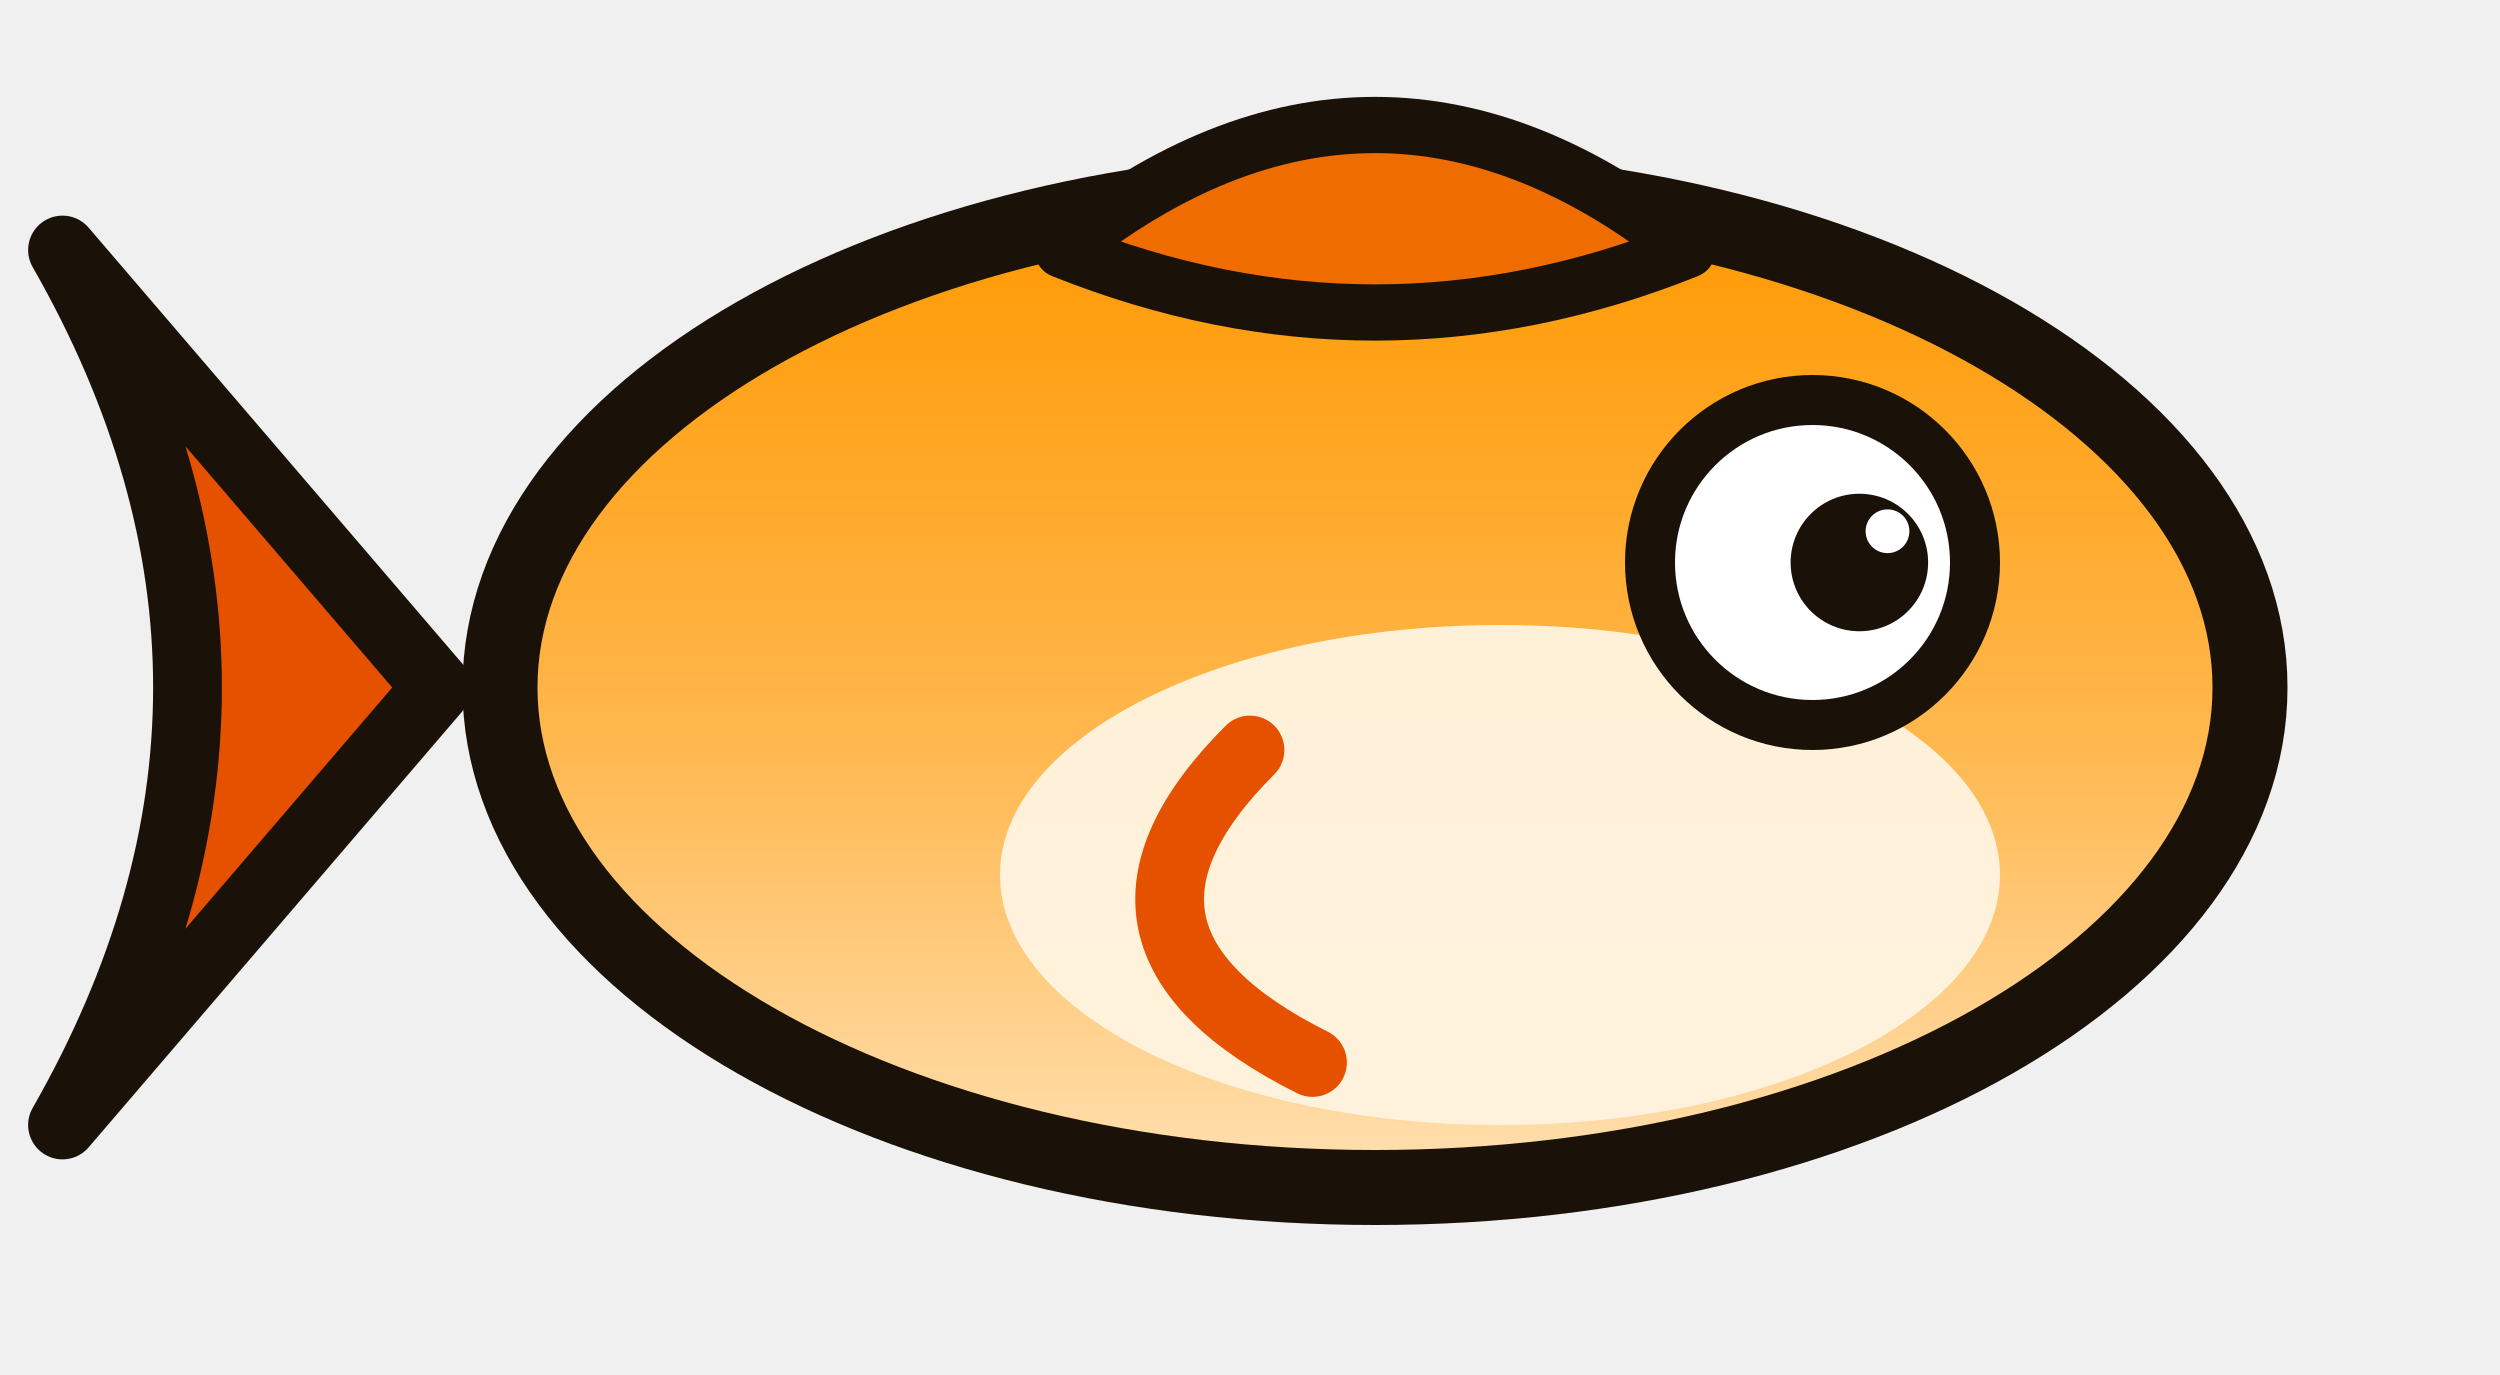
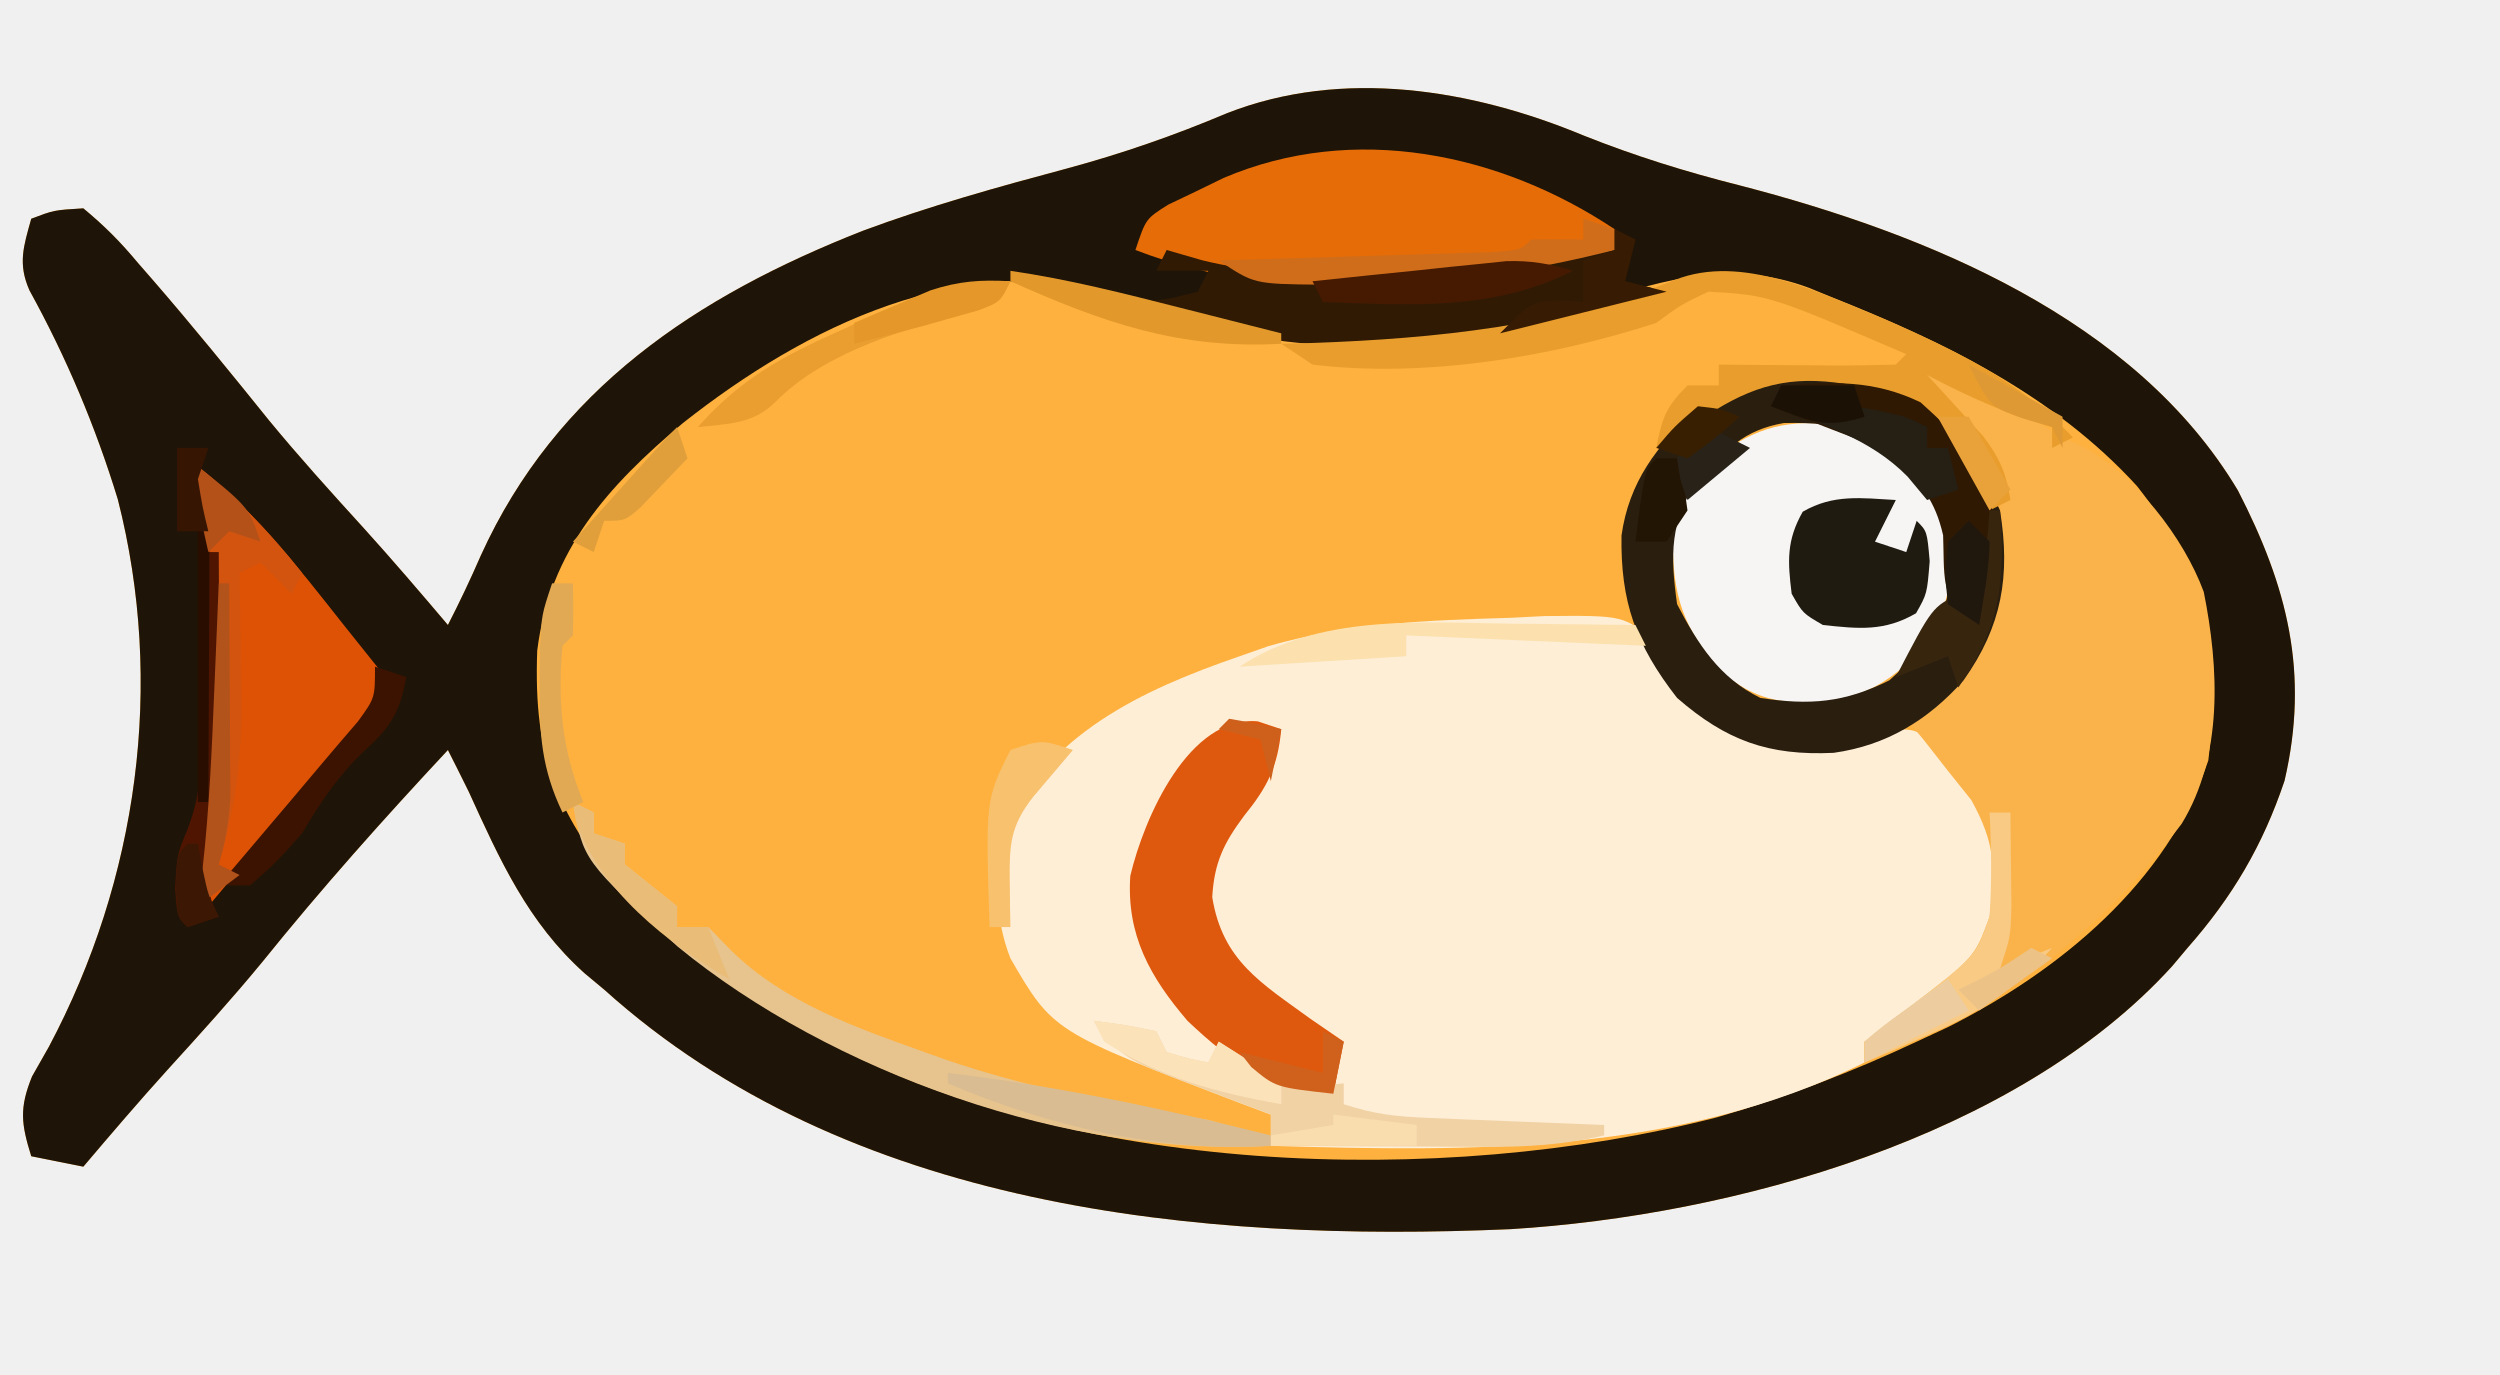
- <svg xmlns="http://www.w3.org/2000/svg" viewBox="0 0 80 44" width="80" height="44">
-   <defs>
-     <linearGradient id="b" x1="0" y1="0" x2="0" y2="1">
-       <stop offset="0%" stop-color="#FF9800" />
-       <stop offset="55%" stop-color="#FFB74D" />
-       <stop offset="100%" stop-color="#FFE0B2" />
-     </linearGradient>
-   </defs>
-   <path d="M14 22 L2 8 Q10 22 2 36 Z" fill="#E65100" stroke="#1A1208" stroke-width="2.2" stroke-linejoin="round" />
-   <ellipse cx="44" cy="22" rx="28" ry="16" fill="url(#b)" stroke="#1A1208" stroke-width="2.4" />
-   <ellipse cx="48" cy="28" rx="16" ry="8" fill="#FFF3E0" opacity="0.95" />
-   <path d="M34 8 Q44 0 54 8 Q44 12 34 8Z" fill="#EF6C00" stroke="#1A1208" stroke-width="1.8" stroke-linejoin="round" />
-   <path d="M40 24 Q34 30 42 34" fill="none" stroke="#E65100" stroke-width="2.2" stroke-linecap="round" />
-   <circle cx="58" cy="18" r="5.2" fill="#fff" stroke="#1A1208" stroke-width="1.6" />
-   <circle cx="59.5" cy="18" r="2.2" fill="#1A1208" />
-   <circle cx="60.4" cy="17" r="0.7" fill="#fff" />
+ <svg xmlns="http://www.w3.org/2000/svg" version="1.1" width="240" height="132">
+   <path d="M0 0 C4.968 1.981 9.866 3.503 15.062 4.812 C32.871 9.434 53 17.576 62.844 34.094 C67.585 43.308 69.72 51.58 67.316 61.949 C65.226 68.167 62.321 73.091 58 78 C57.755 78.291 57.755 78.291 56.516 79.766 C41.562 96.2 14.321 103.7 -7 105 C-37.008 106.303 -70.623 103.049 -94 82 C-94.621 81.482 -95.243 80.964 -95.883 80.43 C-101.318 75.559 -104.011 69.561 -107 63 C-107.66 61.664 -108.324 60.329 -109 59 C-115.17 65.609 -121.134 72.291 -126.809 79.336 C-129.734 82.892 -132.815 86.291 -135.914 89.695 C-138.674 92.744 -141.341 95.863 -144 99 C-145.65 98.67 -147.3 98.34 -149 98 C-149.963 94.891 -150.164 93.406 -148.926 90.344 C-148.393 89.405 -147.861 88.467 -147.312 87.5 C-138.755 71.401 -136.165 52.682 -140.688 34.938 C-142.832 27.933 -145.64 21.288 -149.172 14.871 C-150.307 12.307 -149.734 10.641 -149 8 C-146.828 7.172 -146.828 7.172 -144 7 C-141.942 8.708 -140.437 10.223 -138.75 12.25 C-138.273 12.797 -137.795 13.344 -137.303 13.908 C-133.499 18.299 -129.836 22.812 -126.191 27.336 C-123.266 30.892 -120.185 34.291 -117.086 37.695 C-114.326 40.744 -111.659 43.863 -109 47 C-107.875 44.803 -106.827 42.601 -105.844 40.336 C-98.593 24.359 -85.159 15.442 -69.161 9.152 C-62.757 6.772 -56.181 4.942 -49.584 3.179 C-44.29 1.748 -39.273 0.007 -34.22 -2.128 C-23.123 -6.485 -10.667 -4.438 0 0 Z " fill="#FEB13E" transform="translate(152,13)" />
+   <path d="M0 0 C4.968 1.981 9.866 3.503 15.062 4.812 C32.871 9.434 53 17.576 62.844 34.094 C67.585 43.308 69.72 51.58 67.316 61.949 C65.226 68.167 62.321 73.091 58 78 C57.755 78.291 57.755 78.291 56.516 79.766 C41.562 96.2 14.321 103.7 -7 105 C-37.008 106.303 -70.623 103.049 -94 82 C-94.621 81.482 -95.243 80.964 -95.883 80.43 C-101.318 75.559 -104.011 69.561 -107 63 C-107.66 61.664 -108.324 60.329 -109 59 C-115.17 65.609 -121.134 72.291 -126.809 79.336 C-129.734 82.892 -132.815 86.291 -135.914 89.695 C-138.674 92.744 -141.341 95.863 -144 99 C-145.65 98.67 -147.3 98.34 -149 98 C-149.963 94.891 -150.164 93.406 -148.926 90.344 C-148.393 89.405 -147.861 88.467 -147.312 87.5 C-138.755 71.401 -136.165 52.682 -140.688 34.938 C-142.832 27.933 -145.64 21.288 -149.172 14.871 C-150.307 12.307 -149.734 10.641 -149 8 C-146.828 7.172 -146.828 7.172 -144 7 C-141.942 8.708 -140.437 10.223 -138.75 12.25 C-138.273 12.797 -137.795 13.344 -137.303 13.908 C-133.499 18.299 -129.836 22.812 -126.191 27.336 C-123.266 30.892 -120.185 34.291 -117.086 37.695 C-114.326 40.744 -111.659 43.863 -109 47 C-107.875 44.803 -106.827 42.601 -105.844 40.336 C-98.593 24.359 -85.159 15.442 -69.161 9.152 C-62.757 6.772 -56.181 4.942 -49.584 3.179 C-44.29 1.748 -39.273 0.007 -34.22 -2.128 C-23.123 -6.485 -10.667 -4.438 0 0 Z M-86.441 27.613 C-93.633 33.657 -99.242 39.845 -100.426 49.457 C-100.814 59.879 -98.481 65.241 -91.938 73.062 C-87.192 78.135 -82.038 81.629 -76 85 C-75.64 85.219 -75.64 85.219 -73.816 86.328 C-49.677 99.925 -13.689 101.089 12.824 94.266 C19.45 92.338 25.748 89.928 32 87 C32.995 86.537 33.99 86.074 35.016 85.598 C45.721 80.2 56.109 71.708 60 60 C61.222 49.468 59.709 41.956 53.156 33.668 C45.127 24.875 34.533 19.767 23.625 15.438 C22.984 15.174 22.342 14.91 21.681 14.638 C14.29 11.887 8.183 13.777 0.875 16 C-14.975 20.801 -28.91 19.591 -44.637 15.191 C-59.673 11.026 -74.522 18.213 -86.441 27.613 Z " fill="#1E1407" transform="translate(152,13)" />
+   <path d="M0 0 C1.091 -0.056 2.182 -0.112 3.305 -0.169 C11.012 -0.242 11.012 -0.242 14.05 2.447 C15.641 4.605 15.641 4.605 16.899 6.766 C18.737 9.802 20.736 10.644 24.062 11.688 C28.352 12.089 32.07 12.005 36.188 10.688 C39.062 10.688 39.062 10.688 40.949 12.332 C45.04 16.938 47.546 20.071 47.477 26.461 C46.477 31.835 42.209 35.645 38.312 39.188 C36.062 40.688 36.062 40.688 34.062 40.688 C34.062 41.347 34.062 42.007 34.062 42.688 C16.212 51.519 -3.51 51.258 -22.938 50.688 C-22.938 49.697 -22.938 48.708 -22.938 47.688 C-23.939 47.312 -24.941 46.937 -25.973 46.551 C-43.854 39.721 -43.854 39.721 -47.938 32.688 C-49.422 28.91 -49.479 24.679 -48.938 20.688 C-44.156 11.125 -35.645 7.038 -25.938 3.688 C-25.018 3.365 -24.099 3.043 -23.152 2.711 C-15.559 0.524 -7.863 0.224 0 0 Z " fill="#FEEED6" transform="translate(144.9375,59.3125)" />
+   <path d="M0 0 C4.45 0.417 7.402 2.336 11.035 4.746 C13 6 13 6 15.023 6.93 C19.973 9.61 24.635 15.584 26.562 20.824 C28.027 28.106 28.435 36.559 24.445 43.074 C16.193 54.07 6.746 60.933 -6 66 C-6 65.34 -6 64.68 -6 64 C-4.607 62.84 -3.159 61.746 -1.688 60.688 C4.571 55.905 4.571 55.905 6 52 C6.535 47.183 6.586 45.068 4.25 40.812 C3.507 39.884 2.765 38.956 2 38 C1.257 37.051 0.515 36.102 -0.25 35.125 C-0.827 34.424 -1.405 33.722 -2 33 C-1.237 32.464 -0.474 31.927 0.312 31.375 C5.842 26.488 6.687 21.023 7.137 13.918 C6.931 9.522 5.697 7.446 3 4 C2.01 3.34 1.02 2.68 0 2 C0 1.34 0 0.68 0 0 Z " fill="#FAB34A" transform="translate(185,36)" />
+   <path d="M0 0 C3.825 1.983 7.091 4.075 9 8 C9.731 12.719 9.462 16.077 7.312 20.375 C3.706 24.468 1.009 26.153 -4.438 26.5 C-7.811 26.388 -9.787 25.855 -12.438 23.75 C-16.505 19.385 -17.507 16.134 -17.391 10.254 C-16.72 6.386 -14.811 4.681 -12 2 C-7.958 -0.695 -4.748 -0.666 0 0 Z " fill="#F6F5F3" transform="translate(178,41)" />
+   <path d="M0 0 C5.802 2.626 9.262 6.412 11.793 12.266 C12.809 18.553 11.988 23.378 8.293 28.574 C4.911 32.388 0.883 34.839 -4.188 35.539 C-10.431 35.826 -14.475 34.377 -19.207 30.266 C-23.171 25.183 -24.646 21.031 -24.543 14.676 C-23.835 9.599 -21.166 6.02 -17.41 2.656 C-11.855 -1.299 -6.494 -2.161 0 0 Z M-17.207 9.266 C-19.902 13.308 -19.873 16.517 -19.207 21.266 C-17.224 25.09 -15.132 28.356 -11.207 30.266 C-6.488 30.997 -3.13 30.727 1.168 28.578 C5.261 24.972 6.946 22.274 7.293 16.828 C7.181 13.455 6.648 11.479 4.543 8.828 C0.178 4.761 -3.073 3.759 -8.953 3.875 C-12.821 4.545 -14.526 6.454 -17.207 9.266 Z " fill="#2A1E0F" transform="translate(180.207,36.73438)" />
+   <path d="M0 0 C0 0.66 0 1.32 0 2 C-14.858 5.782 -31.373 7.636 -46 2 C-45 -1 -45 -1 -42.855 -2.352 C-41.975 -2.772 -41.095 -3.192 -40.188 -3.625 C-39.315 -4.05 -38.442 -4.476 -37.543 -4.914 C-25.039 -10.254 -10.97 -7.313 0 0 Z " fill="#E56C07" transform="translate(155,22)" />
+   <path d="M0 0 C6.022 4.478 10.369 10.14 15 16 C16.333 17.667 17.666 19.334 19 21 C17.571 25.416 15.36 28.085 12.188 31.438 C6.515 37.503 6.515 37.503 3.938 40.688 C3.298 41.451 2.659 42.214 2 43 C1.67 43 1.34 43 1 43 C1.081 42.386 1.081 42.386 1.488 39.281 C2.143 33.354 2.184 27.458 2.188 21.5 C2.2 20.424 2.212 19.347 2.225 18.238 C2.236 11.833 1.646 6.194 0 0 Z " fill="#DD5205" transform="translate(18,44)" />
+   <path d="M0 0 C0.743 0.248 1.485 0.495 2.25 0.75 C1.923 4.349 0.909 6.327 -1.312 9.062 C-3.28 11.696 -4.182 13.574 -4.375 16.875 C-3.389 22.987 0.322 25.113 5.062 28.562 C6.114 29.284 7.166 30.006 8.25 30.75 C7.92 32.4 7.59 34.05 7.25 35.75 C1.234 35.449 -2.504 32.77 -6.75 28.75 C-10.323 24.575 -12.624 20.529 -12.242 14.832 C-10.911 9.2 -6.584 -0.599 0 0 Z " fill="#DE590D" transform="translate(120.75,69.25)" />
+   <path d="M0 0 C0.66 0.33 1.32 0.66 2 1 C1.67 2.32 1.34 3.64 1 5 C2.32 5.33 3.64 5.66 5 6 C2.793 6.65 0.584 7.295 -1.625 7.938 C-2.855 8.297 -4.085 8.657 -5.352 9.027 C-18.587 12.556 -31.945 11.814 -45 8 C-45 7.67 -45 7.34 -45 7 C-44.196 6.876 -43.391 6.753 -42.562 6.625 C-41.717 6.419 -40.871 6.212 -40 6 C-39.67 5.34 -39.34 4.68 -39 4 C-40.65 4 -42.3 4 -44 4 C-43.67 3.34 -43.34 2.68 -43 2 C-41.877 2.325 -40.754 2.65 -39.598 2.984 C-34.842 4.167 -30.319 4.303 -25.438 4.25 C-24.573 4.246 -23.708 4.242 -22.817 4.238 C-15.096 4.136 -7.61 3.291 0 2 C0 1.34 0 0.68 0 0 Z " fill="#301A04" transform="translate(155,22)" />
+   <path d="M0 0 C6.829 2.998 13.197 5.951 18.328 11.461 C17.668 11.791 17.008 12.121 16.328 12.461 C16.328 11.801 16.328 11.141 16.328 10.461 C15.462 10.193 14.596 9.925 13.703 9.648 C10.41 8.49 7.417 7.079 4.328 5.461 C4.822 5.992 5.316 6.523 5.824 7.07 C6.465 7.777 7.106 8.483 7.766 9.211 C8.404 9.907 9.042 10.603 9.699 11.32 C11.319 13.449 11.911 14.851 12.328 17.461 C11.668 17.791 11.008 18.121 10.328 18.461 C10.194 18.195 10.194 18.195 9.516 16.852 C6.446 11.319 3.485 8.244 -2.672 6.461 C-7.924 5.497 -11.562 6.07 -16.109 8.898 C-17.303 9.745 -18.491 10.597 -19.672 11.461 C-20.002 11.626 -20.002 11.626 -21.672 12.461 C-21.098 9.594 -20.81 8.599 -18.672 6.461 C-17.682 6.461 -16.692 6.461 -15.672 6.461 C-15.672 5.801 -15.672 5.141 -15.672 4.461 C-14.456 4.473 -13.241 4.484 -11.988 4.496 C-10.404 4.505 -8.819 4.515 -7.234 4.523 C-6.432 4.532 -5.629 4.54 -4.803 4.549 C-2.759 4.557 -0.715 4.513 1.328 4.461 C1.658 4.131 1.988 3.801 2.328 3.461 C-10.838 -2.201 -10.838 -2.201 -16.672 -2.539 C-19.297 -1.289 -19.297 -1.289 -21.672 0.461 C-31.822 3.762 -43.986 5.768 -54.672 4.461 C-55.662 3.801 -56.652 3.141 -57.672 2.461 C-56.654 2.435 -55.635 2.409 -54.586 2.383 C-42.913 1.961 -30.798 0.752 -19.875 -3.672 C-13.428 -6.209 -5.987 -2.409 0 0 Z " fill="#E99D2C" transform="translate(180.6719,30.53906)" />
+   <path d="M0 0 C0.33 0.165 0.33 0.165 2 1 C2 1.66 2 2.32 2 3 C2.99 3.33 3.98 3.66 5 4 C5 4.66 5 5.32 5 6 C5.413 6.33 5.413 6.33 7.5 8 C8.325 8.66 9.15 9.32 10 10 C10 10.66 10 11.32 10 12 C10.99 12 11.98 12 13 12 C13.722 12.743 14.444 13.485 15.188 14.25 C20.292 19.241 27.095 21.631 33.75 24 C34.464 24.255 35.177 24.51 35.913 24.772 C42.619 27.06 49.43 28.476 56.399 29.707 C56.801 29.779 56.801 29.779 58.832 30.141 C59.541 30.26 60.25 30.378 60.98 30.501 C63.192 31.047 65.003 31.914 67 33 C47.775 34.177 24.733 25.931 10.043 13.863 C0.995 5.611 0.995 5.611 0 0 Z " fill="#E7C38D" transform="translate(55,77)" />
+   <path d="M0 0 C4.956 -0.353 8.829 -0.564 13.375 1.625 C16.85 4.769 19.642 7.425 20.312 12.246 C20.423 16.455 20.099 19.29 18 23 C15.256 20.256 15.679 18.138 15.539 14.387 C14.785 11.049 13.395 9.427 11 7 C7.984 5.418 7.984 5.418 4.75 4.188 C3.672 3.769 2.595 3.35 1.484 2.918 C0.665 2.615 -0.155 2.312 -1 2 C-0.67 1.34 -0.34 0.68 0 0 Z " fill="#2F1903" transform="translate(171,37)" />
+   <path d="M0 0 C2.938 0.375 2.938 0.375 6 1 C6.33 1.66 6.66 2.32 7 3 C9.062 3.625 9.062 3.625 11 4 C11.33 3.34 11.66 2.68 12 2 C13.052 2.66 14.104 3.32 15.188 4 C18.266 5.777 20.386 6.438 24 6 C24 6.66 24 7.32 24 8 C26.92 8.973 29.054 9.193 32.105 9.316 C33.088 9.358 34.071 9.4 35.084 9.443 C35.596 9.463 35.596 9.463 38.188 9.562 C39.223 9.606 40.259 9.649 41.326 9.693 C43.884 9.799 46.442 9.902 49 10 C49 10.33 49 10.66 49 11 C45.138 11.908 41.569 12.116 37.605 12.098 C36.403 12.094 35.201 12.091 33.963 12.088 C32.717 12.08 31.471 12.071 30.188 12.062 C28.922 12.058 27.657 12.053 26.354 12.049 C23.236 12.037 20.118 12.021 17 12 C17 11.01 17 10.02 17 9 C15.94 8.602 14.881 8.203 13.789 7.793 C12.401 7.258 11.013 6.723 9.625 6.188 C8.926 5.926 8.228 5.665 7.508 5.396 C3.875 3.982 2.215 3.323 0 0 Z " fill="#F1D2A5" transform="translate(105,98)" />
+   <path d="M0 0 C-0.66 1.32 -1.32 2.64 -2 4 C-1.01 4.33 -0.02 4.66 1 5 C1.33 4.01 1.66 3.02 2 2 C3 3 3 3 3.25 5.875 C3 9 3 9 1.938 10.875 C-1.107 12.643 -3.563 12.368 -7 12 C-8.938 10.875 -8.938 10.875 -10 9 C-10.39 5.882 -10.504 3.89 -8.938 1.125 C-5.998 -0.582 -3.321 -0.188 0 0 Z " fill="#201B11" transform="translate(182,48)" />
+   <path d="M0 0 C4.252 3.362 7.638 6.748 11 11 C10.67 11.66 10.34 12.32 10 13 C9.01 12.01 8.02 11.02 7 10 C6.67 10.165 6.67 10.165 5 11 C5.01 11.564 5.021 12.128 5.032 12.709 C5.074 15.306 5.099 17.903 5.125 20.5 C5.142 21.387 5.159 22.274 5.176 23.188 C5.217 28.823 4.604 33.593 3 39 C3.66 39.33 4.32 39.66 5 40 C3.68 40.99 2.36 41.98 1 43 C1.081 42.386 1.081 42.386 1.488 39.281 C2.143 33.354 2.184 27.458 2.188 21.5 C2.2 20.424 2.212 19.347 2.225 18.238 C2.236 11.833 1.646 6.194 0 0 Z " fill="#D3540E" transform="translate(18,44)" />
+   <path d="M0 0 C0.99 0.33 1.98 0.66 3 1 C3 1.66 3 2.32 3 3 C-5.645 5.201 -13.827 6.3 -22.75 6.312 C-23.185 6.315 -23.185 6.315 -25.384 6.328 C-31.611 6.259 -31.611 6.259 -35 4 C-34.127 3.975 -33.253 3.95 -32.354 3.924 C-29.124 3.829 -25.894 3.73 -22.665 3.628 C-21.265 3.584 -19.865 3.543 -18.466 3.503 C-16.457 3.445 -14.449 3.381 -12.441 3.316 C-11.232 3.28 -10.022 3.243 -8.776 3.205 C-6 3 -6 3 -5 2 C-3.334 1.959 -1.666 1.957 0 2 C0 1.34 0 0.68 0 0 Z " fill="#D06D1A" transform="translate(152,21)" />
+   <path d="M0 0 C0.66 0 1.32 0 2 0 C2.027 1.937 2.046 3.875 2.062 5.812 C2.074 6.891 2.086 7.97 2.098 9.082 C2 12 2 12 1 15 C2.65 14.34 4.3 13.68 6 13 C2.393 16.988 -0.893 19.176 -5.812 21.312 C-6.974 21.824 -8.135 22.336 -9.332 22.863 C-10.212 23.238 -11.093 23.614 -12 24 C-12 23.34 -12 22.68 -12 22 C-10.607 20.84 -9.159 19.746 -7.688 18.688 C-1.328 13.808 -1.328 13.808 0 10 C0.217 6.65 0.176 3.351 0 0 Z " fill="#F8CA84" transform="translate(191,78)" />
+   <path d="M0 0 C-1 2 -1 2 -2.934 2.676 C-3.76 2.886 -4.586 3.096 -5.438 3.312 C-11.355 4.988 -18.181 7.133 -22.586 11.613 C-24.744 13.729 -27.084 13.676 -30 14 C-25.999 9.441 -21.881 7.193 -16.375 4.75 C-15.612 4.399 -14.849 4.049 -14.062 3.688 C-9.242 1.489 -5.394 -0.146 0 0 Z " fill="#EA9E30" transform="translate(97,27)" />
+   <path d="M0 0 C2.31 0 4.62 0 7 0 C7 0.66 7 1.32 7 2 C7.784 2.144 8.567 2.289 9.375 2.438 C12 3 12 3 14 4 C14 4.66 14 5.32 14 6 C14.66 6 15.32 6 16 6 C16.33 7.32 16.66 8.64 17 10 C16.01 10.33 15.02 10.66 14 11 C13.381 10.258 12.762 9.515 12.125 8.75 C8.502 5.064 3.79 3.665 -1 2 C-0.67 1.34 -0.34 0.68 0 0 Z " fill="#251F14" transform="translate(171,37)" />
+   <path d="M0 0 C10.553 1.271 20.699 3.431 31 6 C31 6.33 31 6.66 31 7 C20.456 7.646 9.667 5.143 0 1 C0 0.67 0 0.34 0 0 Z " fill="#D9BC92" transform="translate(91,103)" />
+   <path d="M0 0 C1.147 0.009 2.295 0.018 3.477 0.027 C6.276 0.051 9.076 0.083 11.875 0.125 C12.04 0.455 12.04 0.455 12.875 2.125 C5.285 1.795 -2.305 1.465 -10.125 1.125 C-10.125 1.785 -10.125 2.445 -10.125 3.125 C-12.765 3.29 -12.765 3.29 -26.125 4.125 C-18.551 -0.924 -8.767 -0.133 0 0 Z " fill="#FCE1AE" transform="translate(145.125,59.875)" />
+   <path d="M0 0 C0.99 0.33 1.98 0.66 3 1 C2.428 4.245 1.564 5.747 -0.875 7.938 C-3.503 10.422 -5.158 12.876 -7 16 C-9.5 18.812 -9.5 18.812 -12 21 C-12.99 21 -13.98 21 -15 21 C-14.252 20.12 -13.505 19.239 -12.734 18.332 C-11.74 17.159 -10.745 15.986 -9.75 14.812 C-9.259 14.234 -8.768 13.656 -8.262 13.061 C-7.292 11.916 -6.325 10.769 -5.361 9.62 C-4.132 8.157 -2.887 6.709 -1.641 5.262 C0 3 0 3 0 0 Z " fill="#3C1300" transform="translate(36,64)" />
+   <path d="M0 0 C2.938 0.375 2.938 0.375 6 1 C6.33 1.66 6.66 2.32 7 3 C9.062 3.625 9.062 3.625 11 4 C11.33 3.34 11.66 2.68 12 2 C14.038 3.274 16.039 4.611 18 6 C18 6.66 18 7.32 18 8 C11.894 6.926 6.245 5.425 1 2 C0.67 1.34 0.34 0.68 0 0 Z " fill="#FCE2B9" transform="translate(105,98)" />
+   <path d="M0 0 C0.33 0 0.66 0 1 0 C1.029 4 1.047 8 1.062 12 C1.071 13.125 1.079 14.251 1.088 15.41 C1.102 20.218 1.105 24.92 0.434 29.688 C0 33 0 33 1 35 C0.505 35.165 0.505 35.165 -2 36 C-3 35 -3 35 -3.188 32.25 C-3 29 -3 29 -2.014 26.656 C-0.892 23.717 -0.687 21.399 -0.586 18.262 C-0.547 17.195 -0.509 16.128 -0.469 15.029 C-0.438 13.927 -0.407 12.824 -0.375 11.688 C-0.336 10.565 -0.298 9.443 -0.258 8.287 C-0.164 5.525 -0.078 2.763 0 0 Z " fill="#4F1500" transform="translate(20,53)" />
+   <path d="M0 0 C0.33 0 0.66 0 1 0 C1.506 6.986 1.033 11.202 -3 17 C-3.33 16.01 -3.66 15.02 -4 14 C-5.65 14.66 -7.3 15.32 -9 16 C-5.485 9.222 -5.485 9.222 -2.812 8 C-2.214 7.67 -1.616 7.34 -1 7 C-0.25 3.375 -0.25 3.375 0 0 Z " fill="#37250E" transform="translate(191,49)" />
+   <path d="M0 0 C-7.806 3.903 -15.488 3.279 -24 3 C-24.33 2.34 -24.66 1.68 -25 1 C-21.584 0.635 -18.167 0.285 -14.75 -0.062 C-14.266 -0.114 -14.266 -0.114 -11.816 -0.377 C-10.882 -0.47 -9.947 -0.564 -8.984 -0.66 C-8.126 -0.749 -7.267 -0.838 -6.382 -0.93 C-4.032 -0.999 -2.236 -0.69 0 0 Z " fill="#451A01" transform="translate(151,26)" />
+   <path d="M0 0 C5.56 0.803 10.939 2.178 16.375 3.562 C17.302 3.796 18.229 4.03 19.184 4.271 C21.456 4.846 23.728 5.422 26 6 C26 6.33 26 6.66 26 7 C16.169 7.554 8.852 4.955 0 1 C0 0.67 0 0.34 0 0 Z " fill="#E2982A" transform="translate(97,26)" />
+   <path d="M0 0 C0.99 0 1.98 0 3 0 C2.67 0.99 2.34 1.98 2 3 C2.33 3.99 2.66 4.98 3 6 C3.083 8.138 3.107 10.278 3.098 12.418 C3.096 13.045 3.096 13.045 3.088 16.217 C3.08 17.527 3.071 18.837 3.062 20.188 C3.057 21.523 3.053 22.858 3.049 24.193 C3.037 27.462 3.021 30.731 3 34 C2.67 34 2.34 34 2 34 C2 25.42 2 16.84 2 8 C1.34 8 0.68 8 0 8 C0 5.36 0 2.72 0 0 Z " fill="#290E00" transform="translate(17,43)" />
+   <path d="M0 0 C0.66 0.33 1.32 0.66 2 1 C1.67 2.32 1.34 3.64 1 5 C2.32 5.33 3.64 5.66 5 6 C-0.28 7.32 -5.56 8.64 -11 10 C-8 7 -8 7 -5.312 6.812 C-4.931 6.843 -4.931 6.843 -3 7 C-3 5.68 -3 4.36 -3 3 C-2.01 2.67 -1.02 2.34 0 2 C0 1.34 0 0.68 0 0 Z " fill="#371B02" transform="translate(155,22)" />
+   <path d="M0 0 C0.33 0 0.66 0 1 0 C1.029 3.75 1.047 7.5 1.062 11.25 C1.071 12.313 1.079 13.377 1.088 14.473 C1.091 15.497 1.094 16.522 1.098 17.578 C1.103 18.521 1.108 19.463 1.114 20.435 C1.01 22.781 0.667 24.756 0 27 C0.66 27.33 1.32 27.66 2 28 C0.68 28.99 -0.64 29.98 -2 31 C-1.847 29.753 -1.693 28.507 -1.535 27.223 C-0.914 21.637 -0.664 16.051 -0.438 10.438 C-0.394 9.429 -0.351 8.42 -0.307 7.381 C-0.202 4.921 -0.1 2.46 0 0 Z " fill="#B2531C" transform="translate(21,56)" />
+   <path d="M0 0 C0.33 0.165 0.33 0.165 2 1 C2 1.66 2 2.32 2 3 C2.99 3.33 3.98 3.66 5 4 C5 4.66 5 5.32 5 6 C5.413 6.33 5.413 6.33 7.5 8 C8.325 8.66 9.15 9.32 10 10 C10 10.66 10 11.32 10 12 C10.99 12 11.98 12 13 12 C13.66 13.65 14.32 15.3 15 17 C9.159 13.642 2.383 8.319 0.27 1.719 C0.181 1.152 0.092 0.584 0 0 Z " fill="#E9BC78" transform="translate(55,77)" />
+   <path d="M0 0 C-1.27 1.497 -2.539 2.995 -3.809 4.492 C-6.013 7.282 -6.112 9.142 -6.062 12.625 C-6.053 13.442 -6.044 14.26 -6.035 15.102 C-6.024 15.728 -6.012 16.355 -6 17 C-6.66 17 -7.32 17 -8 17 C-8.391 4.783 -8.391 4.783 -6 0 C-3 -1 -3 -1 0 0 Z " fill="#F8C16E" transform="translate(103,72)" />
+   <path d="M0 0 C0.66 0 1.32 0 2 0 C2.043 1.666 2.041 3.334 2 5 C1.67 5.33 1.34 5.66 1 6 C0.514 11.365 0.939 15.975 3 21 C2.34 21.33 1.68 21.66 1 22 C-0.999 17.843 -1.241 14.462 -1.188 9.875 C-1.181 8.656 -1.175 7.436 -1.168 6.18 C-1 3 -1 3 0 0 Z " fill="#E2A954" transform="translate(53,56)" />
+   <path d="M0 0 C-1 2 -1 2 -3.145 2.816 C-4.025 3.063 -4.905 3.309 -5.812 3.562 C-6.685 3.811 -7.558 4.06 -8.457 4.316 C-10.633 4.901 -12.811 5.464 -15 6 C-15 5.34 -15 4.68 -15 4 C-13.442 3.322 -11.878 2.658 -10.312 2 C-9.442 1.629 -8.572 1.258 -7.676 0.875 C-4.943 -0.019 -2.853 -0.164 0 0 Z " fill="#E59829" transform="translate(97,27)" />
+   <path d="M0 0 C0.33 0.99 0.66 1.98 1 3 C0.048 4.006 -0.912 5.005 -1.875 6 C-2.409 6.557 -2.942 7.114 -3.492 7.688 C-5 9 -5 9 -7 9 C-7.33 9.99 -7.66 10.98 -8 12 C-8.66 11.67 -9.32 11.34 -10 11 C-8.521 9.354 -7.042 7.708 -5.562 6.062 C-4.739 5.146 -3.915 4.229 -3.066 3.285 C-1 1 -1 1 0 0 Z " fill="#E19F3B" transform="translate(65,41)" />
+   <path d="M0 0 C0.66 0 1.32 0 2 0 C2.625 2.312 2.625 2.312 3 5 C2.67 5.495 2.67 5.495 1 8 C0.01 8 -0.98 8 -2 8 C-1.125 1.125 -1.125 1.125 0 0 Z " fill="#231504" transform="translate(159,44)" />
+   <path d="M0 0 C2.64 0.33 5.28 0.66 8 1 C8 1.66 8 2.32 8 3 C3.38 3 -1.24 3 -6 3 C-6 2.67 -6 2.34 -6 2 C-4.02 1.67 -2.04 1.34 0 1 C0 0.67 0 0.34 0 0 Z " fill="#F9DDAF" transform="translate(128,107)" />
+   <path d="M0 0 C0.66 0.66 1.32 1.32 2 2 C1.967 4.729 1.436 7.297 1 10 C0.01 9.34 -0.98 8.68 -2 8 C-2.312 5 -2.312 5 -2 2 C-1.34 1.34 -0.68 0.68 0 0 Z " fill="#21180D" transform="translate(189,50)" />
+   <path d="M0 0 C2.31 0 4.62 0 7 0 C7.33 0.99 7.66 1.98 8 3 C4.234 4.255 2.628 3.371 -1 2 C-0.67 1.34 -0.34 0.68 0 0 Z " fill="#1C1105" transform="translate(171,37)" />
+   <path d="M0 0 C0.66 0.33 1.32 0.66 2 1 C1.67 2.65 1.34 4.3 1 6 C-4.538 5.385 -4.538 5.385 -6.875 3.438 C-7.246 2.963 -7.618 2.489 -8 2 C-5.36 2.66 -2.72 3.32 0 4 C0 2.68 0 1.36 0 0 Z " fill="#CF611C" transform="translate(127,99)" />
+   <path d="M0 0 C0.66 0.99 1.32 1.98 2 3 C0.35 3.825 0.35 3.825 -8 8 C-8 7.34 -8 6.68 -8 6 C-6.25 4.492 -6.25 4.492 -4 2.875 C-3.257 2.336 -2.515 1.797 -1.75 1.242 C-1.173 0.832 -0.595 0.422 0 0 Z " fill="#EDCD9F" transform="translate(187,94)" />
+   <path d="M0 0 C5.875 4.625 5.875 4.625 7 8 C6.01 7.67 5.02 7.34 4 7 C3.34 7.66 2.68 8.32 2 9 C1.34 6.03 0.68 3.06 0 0 Z " fill="#B35119" transform="translate(18,44)" />
+   <path d="M0 0 C1.32 0.66 2.64 1.32 4 2 C3.01 2.825 3.01 2.825 -2 7 C-2.688 5.188 -2.688 5.188 -3 3 C-1.562 1.25 -1.562 1.25 0 0 Z " fill="#292218" transform="translate(164,41)" />
+   <path d="M0 0 C2.97 1.65 5.94 3.3 9 5 C9 5.99 9 6.98 9 8 C8.67 7.34 8.34 6.68 8 6 C7.031 5.711 6.061 5.422 5.062 5.125 C2 4 2 4 0 0 Z " fill="#DE9934" transform="translate(189,35)" />
+   <path d="M0 0 C0.99 0 1.98 0 3 0 C4.32 2.31 5.64 4.62 7 7 C6.34 7.66 5.68 8.32 5 9 C3.35 6.03 1.7 3.06 0 0 Z " fill="#E9A23A" transform="translate(186,40)" />
+   <path d="M0 0 C0.99 0 1.98 0 3 0 C2.67 0.99 2.34 1.98 2 3 C2.438 5.688 2.438 5.688 3 8 C2.01 8 1.02 8 0 8 C0 5.36 0 2.72 0 0 Z " fill="#371503" transform="translate(17,43)" />
+   <path d="M0 0 C0.66 0.33 1.32 0.66 2 1 C-0.31 2.65 -2.62 4.3 -5 6 C-5.66 5.34 -6.32 4.68 -7 4 C-6.701 3.856 -6.701 3.856 -5.188 3.125 C-3 2 -3 2 0 0 Z " fill="#ECC287" transform="translate(195,91)" />
+   <path d="M0 0 C0.33 0 0.66 0 1 0 C1.144 0.784 1.289 1.567 1.438 2.375 C2 5 2 5 3 7 C2.01 7.33 1.02 7.66 0 8 C-1 7 -1 7 -1.125 4 C-1 1 -1 1 0 0 Z " fill="#3C1804" transform="translate(18,81)" />
+   <path d="M0 0 C1.675 0.286 3.344 0.618 5 1 C4.67 2.65 4.34 4.3 4 6 C3.67 4.68 3.34 3.36 3 2 C1.68 1.67 0.36 1.34 -1 1 C-0.67 0.67 -0.34 0.34 0 0 Z " fill="#CE601C" transform="translate(118,69)" />
+   <path d="M0 0 C2.25 0.25 2.25 0.25 4 1 C1.688 3.062 1.688 3.062 -1 5 C-1.99 4.67 -2.98 4.34 -4 4 C-2.25 1.938 -2.25 1.938 0 0 Z " fill="#381F01" transform="translate(163,39)" />
</svg>
